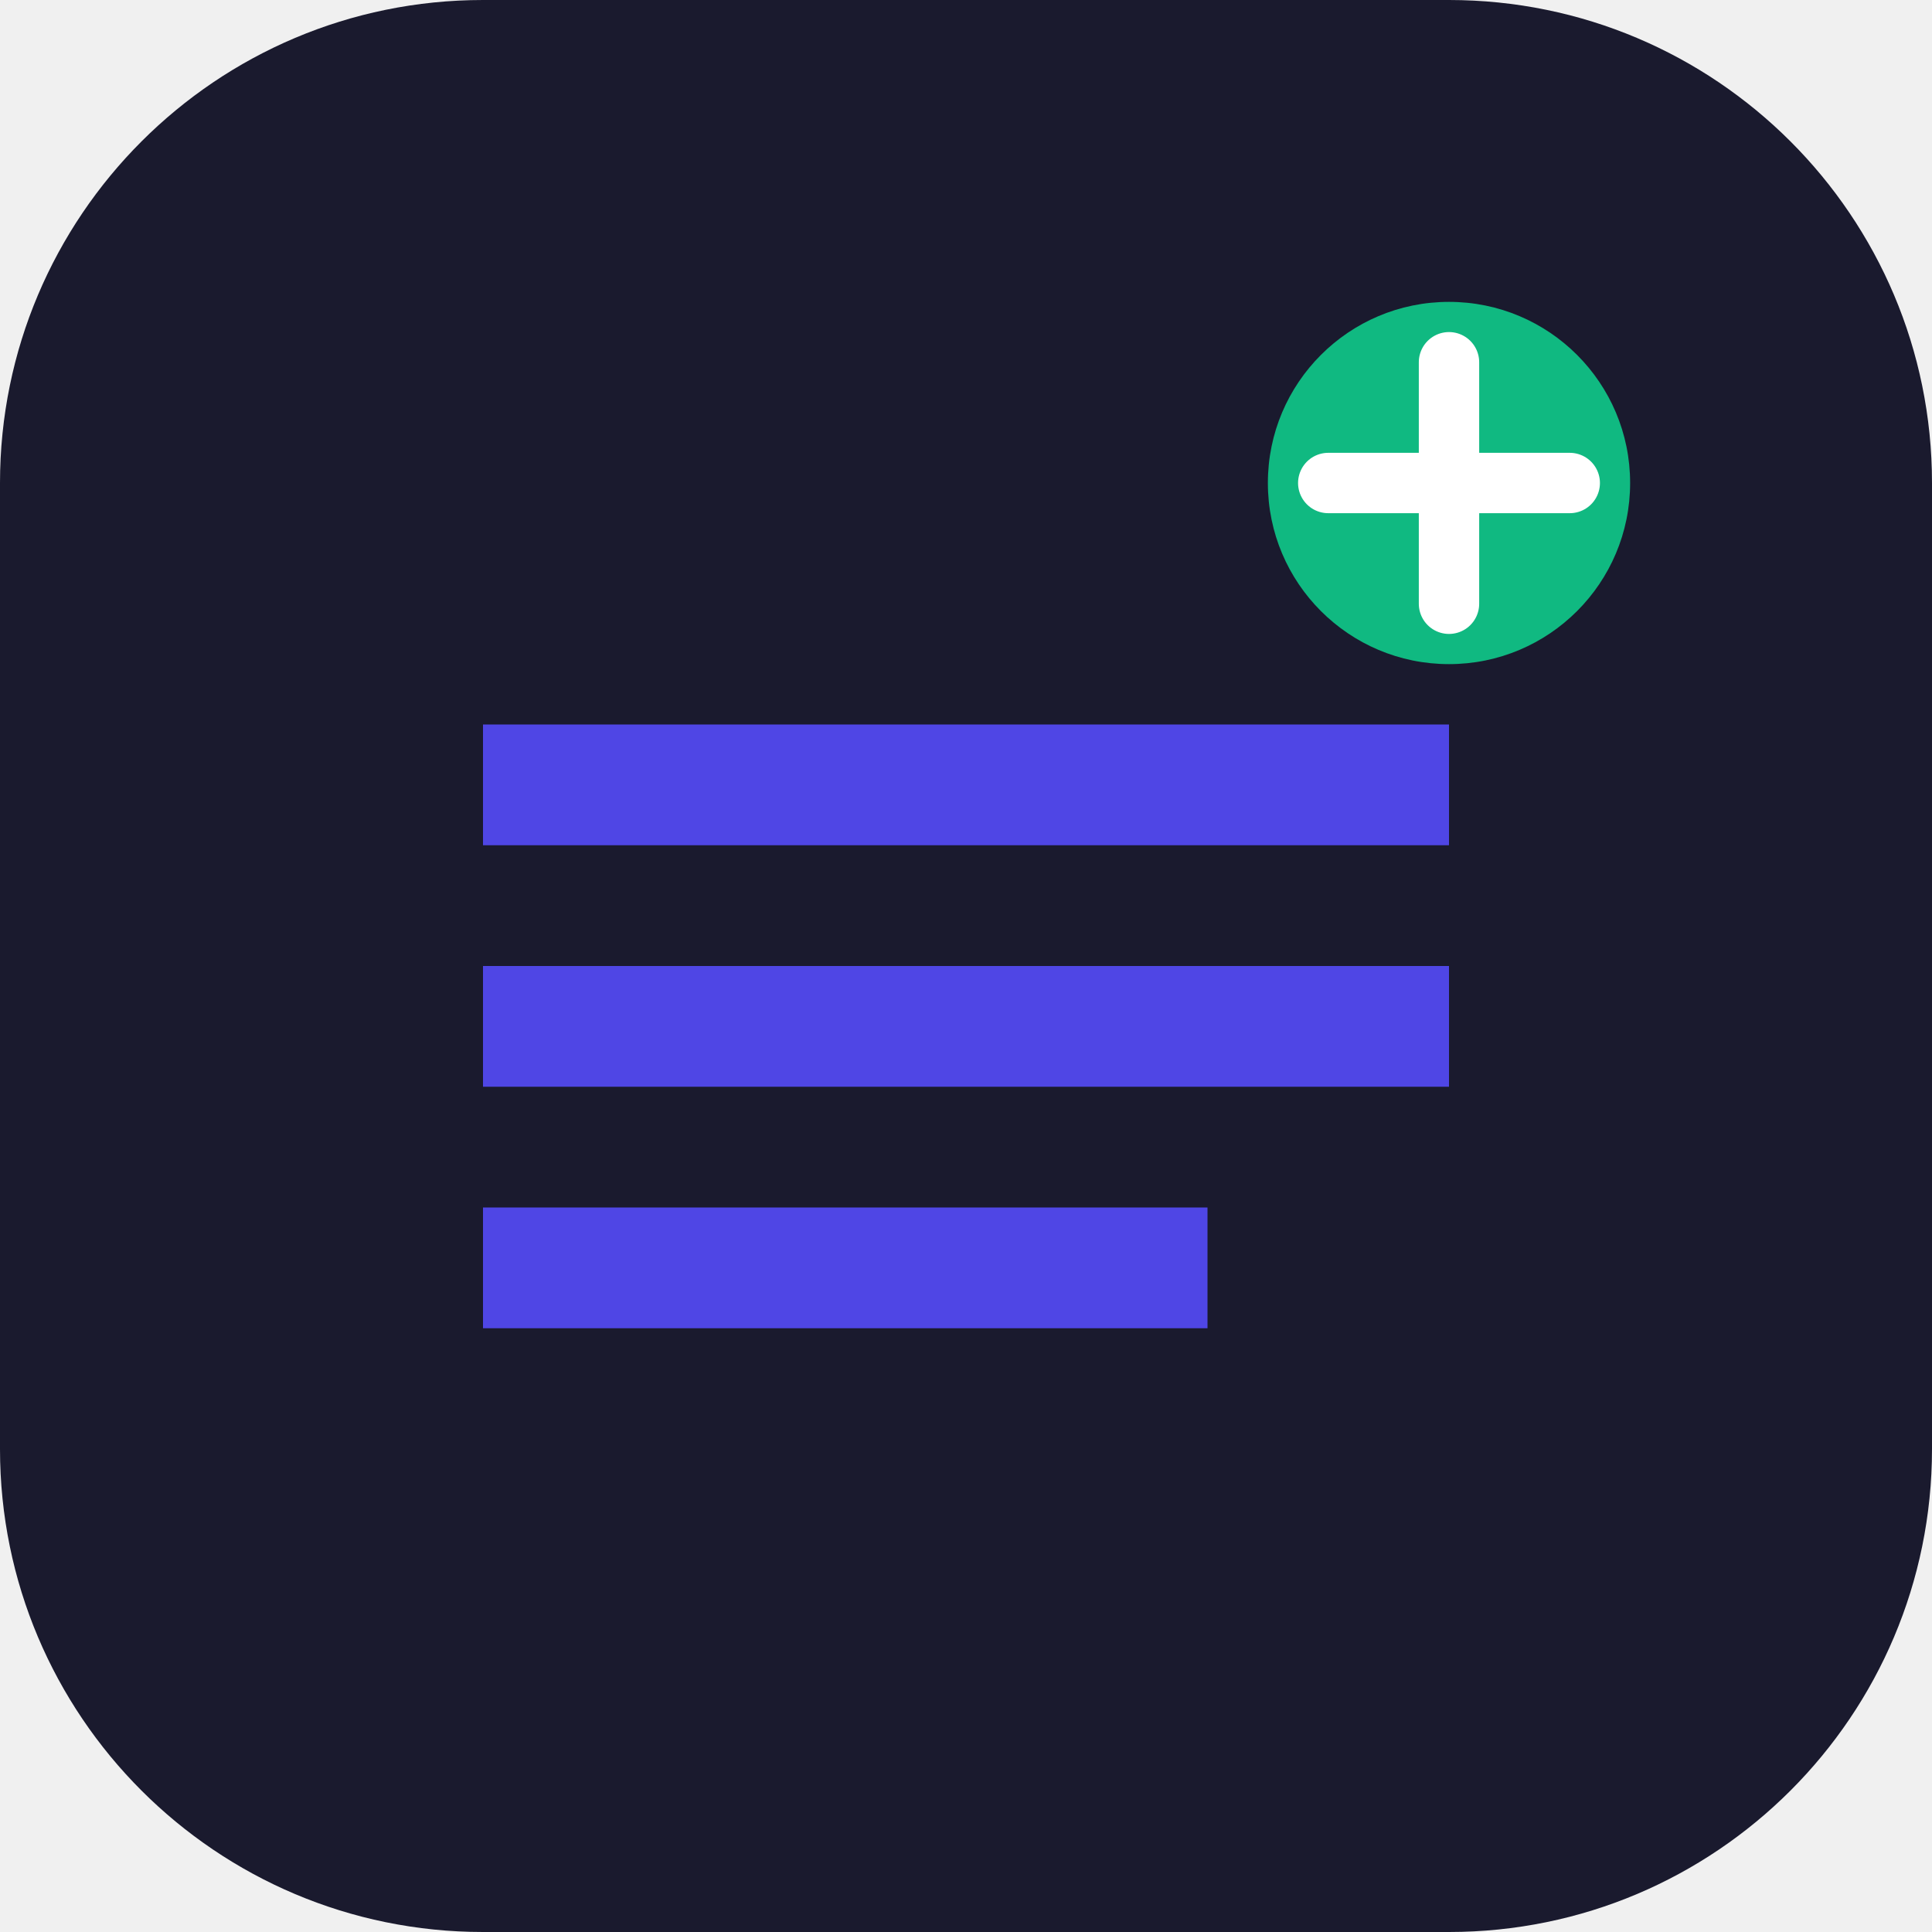
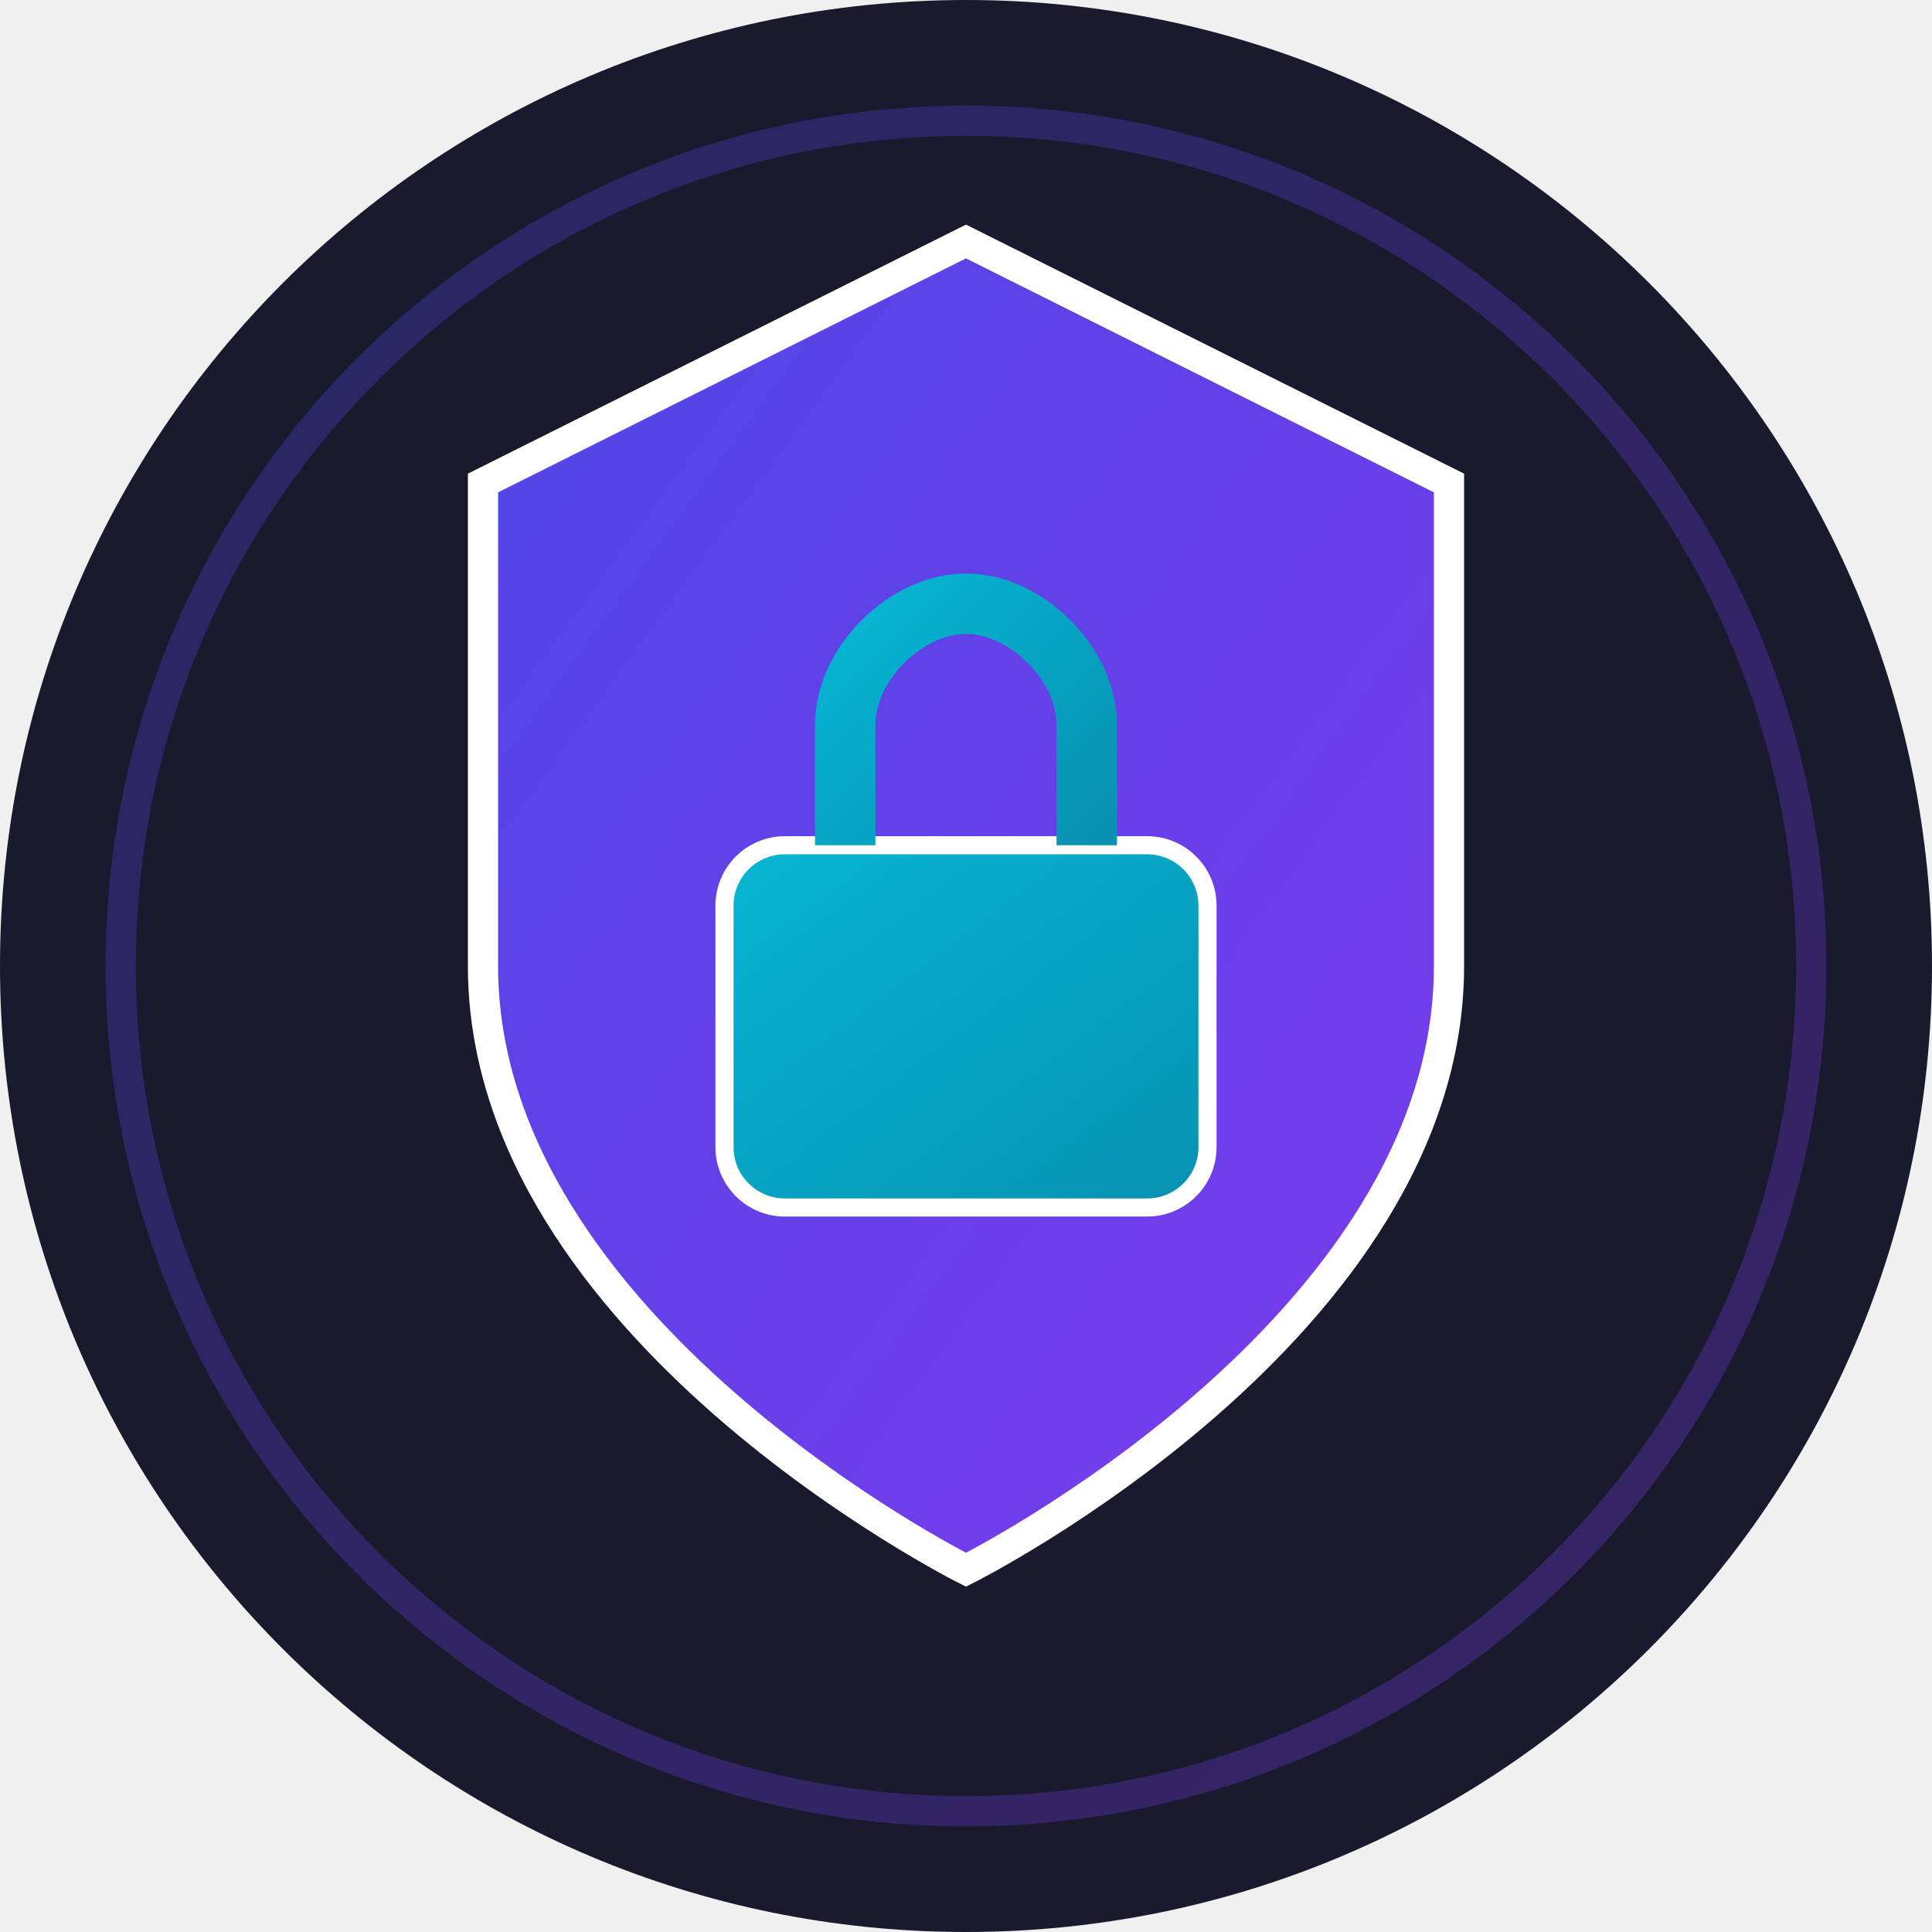
<svg xmlns="http://www.w3.org/2000/svg" width="32" height="32" viewBox="0 0 32 32" fill="none">
-   <rect width="32" height="32" rx="8" fill="#1a1a2e" />
-   <path d="M8 12h16v2H8v-2zm0 4h16v2H8v-2zm0 4h12v2H8v-2z" fill="#4f46e5" />
-   <circle cx="24" cy="8" r="3" fill="#10b981" />
-   <path d="M22 8h4M24 6v4" stroke="#ffffff" stroke-width="1" stroke-linecap="round" />
+   <defs>
+     <linearGradient id="shieldGradient" x1="0%" y1="0%" x2="100%" y2="100%">
+       <stop offset="0%" style="stop-color:#4f46e5;stop-opacity:1" />
+       <stop offset="100%" style="stop-color:#7c3aed;stop-opacity:1" />
+     </linearGradient>
+     <linearGradient id="lockGradient" x1="0%" y1="0%" x2="100%" y2="100%">
+       <stop offset="0%" style="stop-color:#06b6d4;stop-opacity:1" />
+       <stop offset="100%" style="stop-color:#0891b2;stop-opacity:1" />
+     </linearGradient>
+   </defs>
+   <circle cx="16" cy="16" r="16" fill="#1a1a2e" />
+   <path d="M16 4L8 8v8c0 6 8 10 8 10s8-4 8-10V8l-8-4z" fill="url(#shieldGradient)" stroke="#ffffff" stroke-width="0.5" />
+   <rect x="12" y="14" width="8" height="6" rx="1" fill="url(#lockGradient)" stroke="#ffffff" stroke-width="0.3" />
+   <path d="M14 14V12c0-1 1-2 2-2s2 1 2 2v2" stroke="url(#lockGradient)" stroke-width="1" fill="none" />
+   <circle cx="16" cy="16" r="14" fill="none" stroke="url(#shieldGradient)" stroke-width="0.5" opacity="0.3" />
</svg>
